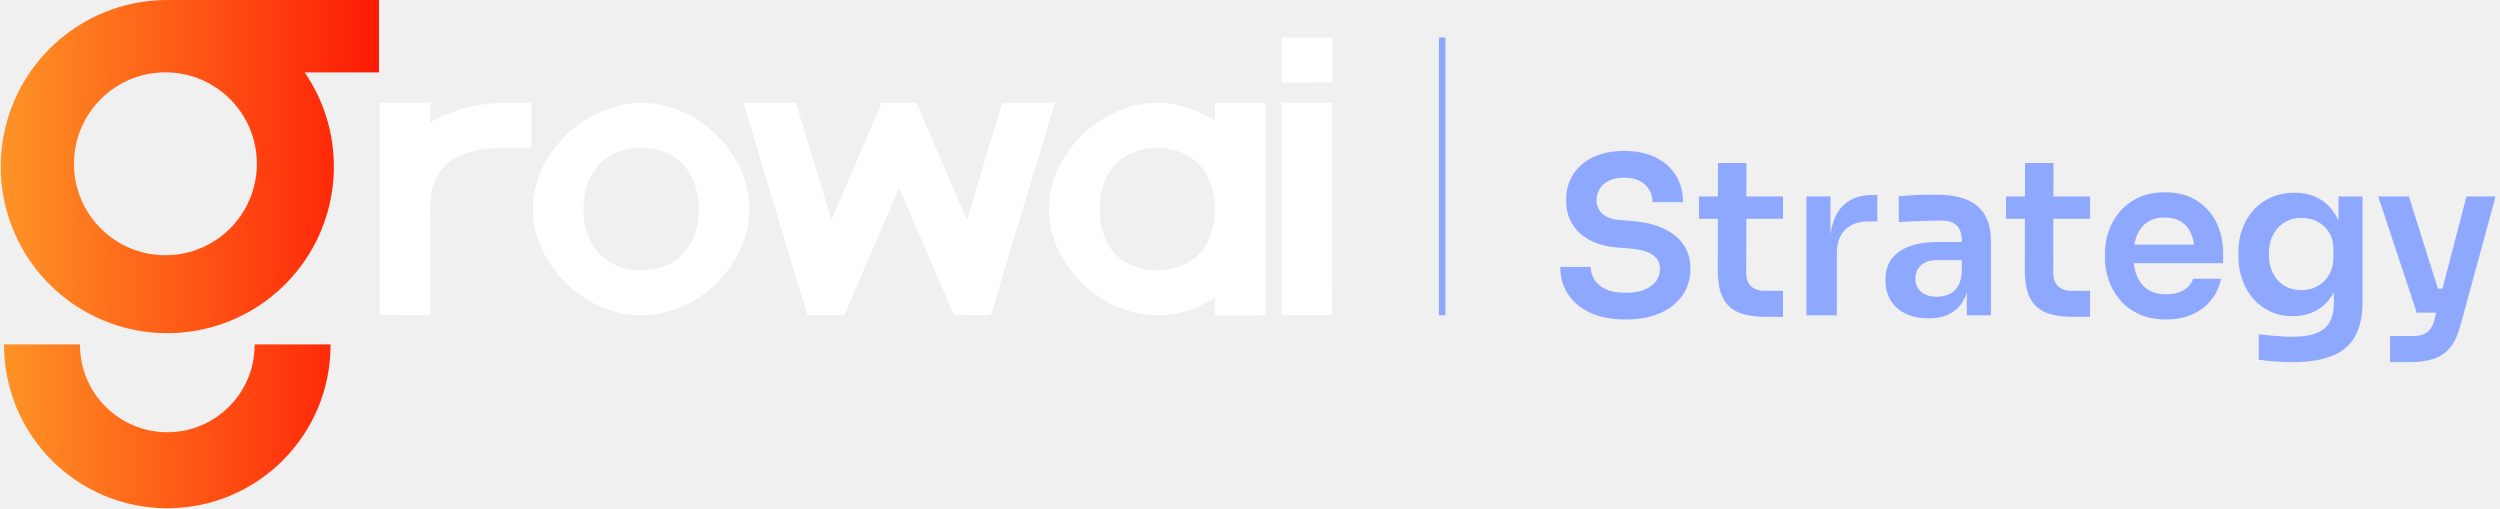
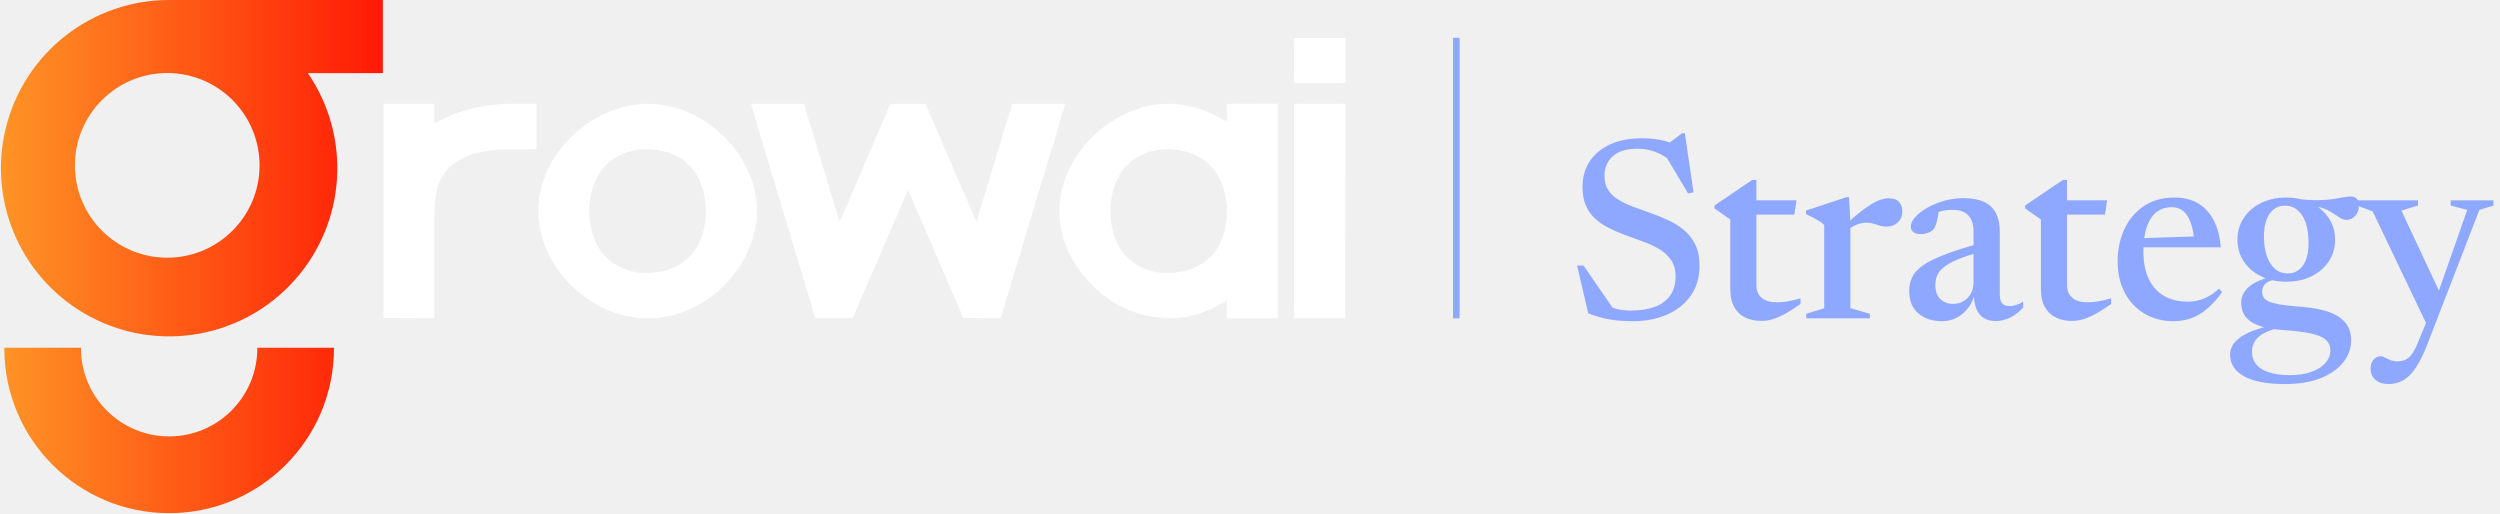
- <svg xmlns="http://www.w3.org/2000/svg" viewBox="0 0 1151.17 234.17" width="1151" height="234" role="img" aria-label="GrowAI Strategy">
+ <svg xmlns="http://www.w3.org/2000/svg" viewBox="0 0 1139.96 234.17" width="1140" height="234" role="img" aria-label="GrowAI Strategy">
  <defs>
    <linearGradient id="growai-g" gradientUnits="userSpaceOnUse" x1="0" y1="0" x2="174.28" y2="0">
      <stop offset="0" stop-color="#FE9426" />
      <stop offset="1" stop-color="#FF1A05" />
    </linearGradient>
  </defs>
  <path fill="url(#growai-g)" fill-rule="evenodd" d="M76.75 0H174.28V33.37H140.06A76.75 76.75 0 1 1 76.75 0ZM118.01 75.46A42.13 42.13 0 1 0 33.75 75.46A42.13 42.13 0 1 0 118.01 75.46ZM1.53 158.67V158.95A75.22 75.22 0 0 0 151.97 158.95V158.67H116.98V158.91A40.23 40.23 0 0 1 36.52 158.91V158.67Z" />
  <path fill="#FFFFFF" fill-rule="evenodd" d="M613.6 37.9L590.2 38C590.1 36.6 590.1 35.2 590.1 33.8C590.1 31.8 590.1 29.8 590.1 27.8C590.1 25.7 590.1 23.6 590.1 21.4C590.1 20 590.1 18.6 590.2 17.3L613.6 17.3L613.6 37.9ZM197.7 145.2L174.6 145.1L174.6 47.4L197.8 47.4L197.8 56.4C199.4 55.7 200.9 54.7 202.5 54C205.4 52.6 208.3 51.4 211.4 50.5C217.7 48.6 224.2 47.6 230.8 47.4C232.8 47.3 234.8 47.4 236.8 47.4C239.4 47.4 241.9 47.3 244.4 47.4L244.4 68C242.4 68.2 240.3 68.1 238.3 68.1C230.3 68.1 222.3 68 214.7 70.5C212.4 71.3 210.2 72.3 208.2 73.6C206.8 74.5 205.4 75.6 204.3 76.8C197.8 83.6 197.8 92.1 197.8 100.9C197.8 110.6 197.8 120.3 197.8 130.1C197.8 133.3 197.8 136.5 197.8 139.7C197.8 141.5 197.9 143.4 197.7 145.2ZM297.4 145.2C295.8 145.2 294.2 145.3 292.6 145.2C286.2 144.8 279.8 143.1 274.1 140.2C253.6 130 240 106.3 247.1 83.7C248.9 77.8 251.9 72.3 255.7 67.5C260.1 62 265.5 57.3 271.6 53.9C278.3 50.1 285.2 48.1 292.8 47.4C298.5 47.2 304.1 47.9 309.6 49.7C329 56.2 344.8 75.1 345 95.9C345.1 113.2 334.4 129.4 319.9 138.2C314.3 141.6 308 143.9 301.6 144.8C300.2 145 298.8 145.1 297.4 145.2ZM456.1 145.2L439.2 145.1C433.5 132.1 427.9 119 422.3 106C420.5 101.9 418.7 97.8 417 93.8C416.2 91.8 414.9 88.5 413.9 86.8L388.7 145.1C386.7 145.3 384.6 145.2 382.5 145.2C378.9 145.2 375.3 145.2 371.7 145.2C370.9 143 370.3 140.6 369.6 138.2C368.2 133.9 366.9 129.5 365.6 125.2C361.9 112.8 358.2 100.4 354.4 88.1C351.8 79.2 349.1 70.4 346.4 61.5C345.5 58.4 344.6 55.4 343.7 52.3C343.2 50.6 342.6 49 342.4 47.4L366.4 47.4C367.1 49.2 367.6 51.1 368.1 53C368.9 55.7 369.8 58.4 370.6 61.2C373.1 69.6 375.7 78 378.2 86.4C379.2 89.6 380.1 92.8 381.1 96C381.6 97.7 382 99.5 382.8 101.1L405.9 47.4L421.9 47.4L445.1 101.1C445.9 99.5 446.3 97.5 446.8 95.8C447.8 92.6 448.7 89.5 449.7 86.3C452.3 77.7 454.9 69 457.5 60.4C458.3 57.7 459.1 55.1 459.9 52.4C460.4 50.7 460.9 49 461.5 47.4L485.5 47.4C485.2 49.2 484.6 51 484 52.8C483 56.2 482.1 59.5 481.1 62.9C478.3 71.8 475.6 80.8 472.9 89.8C469.3 101.9 465.6 114.1 461.9 126.3C460.7 130.4 459.4 134.5 458.2 138.6C457.5 140.8 457 143.1 456.1 145.2ZM582.7 145.2C581.1 145.3 579.4 145.3 577.7 145.3C575.1 145.3 572.5 145.3 569.9 145.3C567.8 145.3 565.7 145.3 563.5 145.3C562.2 145.3 560.8 145.3 559.4 145.2L559.4 137.2C558.4 137.7 557.6 138.2 556.7 138.8C555.2 139.6 553.6 140.4 552.1 141.1C545.9 143.9 539 145.5 532.3 145.2C523.9 144.9 516.4 142.9 509.1 138.7C502.7 135 497 130 492.6 124C488.6 118.7 485.6 112.6 484.1 106.1C477.6 78.9 500 51.9 526.5 47.8C538 46.1 549.6 49.3 559.3 55.6C559.6 53.7 559.4 49.6 559.4 47.5C561.5 47.2 566.1 47.4 568.5 47.4C573.2 47.4 578 47.2 582.7 47.4L582.7 145.2ZM613.4 145.2L590.2 145.2C590.1 143.7 590.1 142.2 590.1 140.7C590.1 138.4 590.1 136.1 590.1 133.9C590.1 126.8 590.1 119.7 590.1 112.6C590.1 90.9 590.1 69.2 590.1 47.4C591.5 47.3 592.9 47.4 594.3 47.4C596.4 47.4 598.6 47.4 600.7 47.4C603.3 47.4 605.9 47.4 608.5 47.4C610.2 47.4 611.8 47.3 613.5 47.4L613.4 145.2ZM296 124.5C302.7 124.4 309.4 122 314.1 117.2C316.4 115 318.1 112.2 319.3 109.3C323.5 99 322.3 84.2 314.5 75.9C309.2 70.2 301.9 68.1 294.3 68.1C289.8 68.2 285.4 69.2 281.5 71.3C272.3 76.3 268.5 86.4 268.5 96.4C268.5 103.1 270.2 110 274.4 115.4C279.5 121.8 287.9 125.1 296 124.5ZM533.7 124.5C540.8 124.4 547.9 121.7 552.7 116.4C561.9 106.1 561.7 85.8 552.1 75.8C546.8 70.2 539.6 68.1 532 68.1C527.7 68.2 523.5 69.1 519.7 71.1C510.2 76 506.3 86.2 506.3 96.4C506.3 102.9 507.8 109.6 511.8 114.9C516.8 121.6 525.4 125.1 533.7 124.5Z" />
  <rect x="662.63" y="17.27" width="3" height="128" fill="#8FA8FF" />
-   <path fill="#8FA8FF" d="M748.76 147.19Q738.98 147.19 732.28 144.06Q725.57 140.93 722.04 135.44Q718.51 129.94 718.51 122.99H732.53Q732.53 125.91 734.14 128.68Q735.75 131.46 739.33 133.17Q742.91 134.88 748.76 134.88Q754 134.88 757.53 133.37Q761.06 131.86 762.78 129.39Q764.49 126.92 764.49 123.79Q764.49 119.86 761.16 117.49Q757.84 115.12 750.88 114.52L744.43 114.01Q733.84 113.11 727.54 107.41Q721.23 101.71 721.23 92.33Q721.23 85.28 724.56 80.18Q727.89 75.09 733.89 72.32Q739.89 69.55 747.95 69.55Q756.32 69.55 762.37 72.47Q768.42 75.39 771.75 80.69Q775.08 85.98 775.08 93.14H761.06Q761.06 90.12 759.6 87.54Q758.14 84.97 755.26 83.41Q752.39 81.85 747.95 81.85Q743.72 81.85 740.9 83.26Q738.07 84.67 736.66 87.09Q735.25 89.51 735.25 92.33Q735.25 95.76 737.77 98.33Q740.29 100.9 745.74 101.31L752.19 101.91Q760.05 102.52 766 105.24Q771.95 107.96 775.23 112.6Q778.51 117.24 778.51 123.79Q778.51 130.75 774.88 136.04Q771.25 141.34 764.54 144.26Q757.84 147.19 748.76 147.19ZM813.29 145.98Q805.73 145.98 800.84 144.01Q795.95 142.04 793.53 137.35Q791.11 132.67 791.11 124.7L791.21 75.09H804.32L804.22 125.61Q804.22 129.64 806.39 131.81Q808.55 133.98 812.59 133.98H821.16V145.98ZM782.44 100.8V90.52H821.16V100.8ZM831.95 145.27V90.52H843.04V113.71H842.73Q842.73 101.91 847.78 95.86Q852.82 89.81 862.6 89.81H864.62V102.01H860.78Q853.73 102.01 849.84 105.8Q845.96 109.58 845.96 116.74V145.27ZM905.85 145.27V129.04H903.54V110.99Q903.54 106.25 901.22 103.93Q898.9 101.61 894.06 101.61Q891.54 101.61 888.01 101.71Q884.48 101.81 880.9 101.96Q877.32 102.11 874.5 102.32V90.42Q876.82 90.22 879.74 90.02Q882.66 89.81 885.74 89.76Q888.81 89.71 891.54 89.71Q900.01 89.71 905.6 91.93Q911.2 94.15 914.07 98.89Q916.95 103.63 916.95 111.29V145.27ZM888.21 146.68Q882.26 146.68 877.77 144.56Q873.29 142.45 870.82 138.51Q868.35 134.58 868.35 129.04Q868.35 122.99 871.32 119.16Q874.29 115.32 879.69 113.41Q885.08 111.49 892.34 111.49H905.05V119.86H892.14Q887.3 119.86 884.73 122.23Q882.16 124.6 882.16 128.33Q882.16 132.06 884.73 134.38Q887.3 136.7 892.14 136.7Q895.07 136.7 897.54 135.64Q900.01 134.58 901.67 132.01Q903.33 129.44 903.54 125L906.96 128.94Q906.46 134.68 904.19 138.62Q901.92 142.55 897.94 144.61Q893.96 146.68 888.21 146.68ZM954.76 145.98Q947.19 145.98 942.3 144.01Q937.41 142.04 934.99 137.35Q932.57 132.67 932.57 124.7L932.68 75.09H945.78L945.68 125.61Q945.68 129.64 947.85 131.81Q950.02 133.98 954.05 133.98H962.62V145.98ZM923.9 100.8V90.52H962.62V100.8ZM997.61 147.19Q990.55 147.19 985.26 144.77Q979.96 142.35 976.49 138.26Q973.01 134.18 971.24 129.14Q969.48 124.1 969.48 118.85V116.94Q969.48 111.49 971.24 106.4Q973.01 101.31 976.49 97.33Q979.96 93.34 985.11 90.97Q990.25 88.6 997 88.6Q1005.88 88.6 1011.88 92.49Q1017.88 96.37 1020.9 102.67Q1023.93 108.97 1023.93 116.23V121.27H975.43V112.7H1015.15L1010.82 116.94Q1010.82 111.69 1009.31 107.96Q1007.79 104.23 1004.72 102.22Q1001.64 100.2 997 100.2Q992.37 100.2 989.14 102.32Q985.91 104.43 984.25 108.42Q982.59 112.4 982.59 117.95Q982.59 123.09 984.2 127.07Q985.81 131.05 989.14 133.32Q992.47 135.59 997.61 135.59Q1002.75 135.59 1005.98 133.52Q1009.21 131.46 1010.11 128.43H1023.02Q1021.81 134.08 1018.38 138.31Q1014.95 142.55 1009.66 144.87Q1004.37 147.19 997.61 147.19ZM1055.99 166.85Q1052.06 166.85 1047.97 166.55Q1043.89 166.24 1040.36 165.74V154.04Q1043.99 154.45 1048.13 154.8Q1052.26 155.15 1055.89 155.15Q1062.65 155.15 1066.83 153.54Q1071.01 151.92 1072.98 148.45Q1074.95 144.97 1074.95 139.62V128.83L1077.97 121.98Q1077.67 129.54 1074.85 134.83Q1072.02 140.13 1067.18 142.9Q1062.34 145.67 1055.99 145.67Q1050.34 145.67 1045.76 143.56Q1041.17 141.44 1037.89 137.71Q1034.61 133.98 1032.8 128.94Q1030.98 123.89 1030.98 118.15V116.03Q1030.98 110.28 1032.85 105.29Q1034.72 100.3 1038.14 96.57Q1041.57 92.84 1046.31 90.82Q1051.05 88.81 1056.8 88.81Q1063.55 88.81 1068.54 91.73Q1073.53 94.65 1076.36 100.2Q1079.18 105.74 1079.48 113.81L1077.06 114.21V90.52H1088.16V138.82Q1088.16 148.8 1084.73 154.95Q1081.3 161.1 1074.19 163.97Q1067.08 166.85 1055.99 166.85ZM1060.02 133.67Q1064.06 133.67 1067.38 131.86Q1070.71 130.04 1072.73 126.62Q1074.74 123.19 1074.74 118.35V114.82Q1074.74 110.18 1072.68 106.95Q1070.61 103.73 1067.28 102.06Q1063.96 100.4 1060.02 100.4Q1055.59 100.4 1052.21 102.47Q1048.83 104.53 1046.92 108.27Q1045 112 1045 117.14Q1045 122.18 1046.92 125.91Q1048.83 129.64 1052.21 131.66Q1055.59 133.67 1060.02 133.67ZM1100.86 166.85V154.85H1111.14Q1114.07 154.85 1116.03 154.09Q1118 153.34 1119.31 151.67Q1120.62 150.01 1121.33 147.08L1136.05 90.52H1149.46L1133.23 150.11Q1131.61 156.26 1128.69 159.94Q1125.76 163.62 1121.18 165.23Q1116.59 166.85 1109.83 166.85ZM1117.9 144.06V132.97H1129.6V144.06ZM1113.16 144.06 1095.41 90.52H1109.53L1126.37 144.06Z" />
+   <path fill="#8FA8FF" d="M768.54 68.05 760.04 66.16 767.18 60.78H768.42L772.38 87.77L769.9 88.3L758.68 69.46L761.81 73.3Q758.45 70.58 754.73 69.23Q751.01 67.87 746.87 67.87Q739.32 67.87 735.54 71.26Q731.76 74.66 731.76 80.27Q731.76 84.1 733.44 86.7Q735.13 89.3 738.05 91.1Q740.97 92.9 744.69 94.29Q748.41 95.68 752.42 97.09Q756.5 98.51 760.48 100.31Q764.47 102.11 767.78 104.77Q771.08 107.43 773.09 111.41Q775.1 115.4 775.1 121.3Q775.1 129.27 771.11 134.91Q767.13 140.55 760.31 143.56Q753.49 146.57 744.81 146.57Q738.85 146.57 734.12 145.77Q729.4 144.97 724.32 142.97L719.24 121.18H722.2L737.43 143.32L726.92 136.59Q731.7 139.19 735.51 140.46Q739.32 141.73 743.57 141.73Q750.24 141.73 754.85 139.96Q759.45 138.19 761.81 134.73Q764.17 131.28 764.17 126.2Q764.17 121.65 762.11 118.64Q760.04 115.63 756.65 113.62Q753.25 111.62 749.18 110.17Q745.1 108.72 741.15 107.25Q737.19 105.77 733.68 104Q730.17 102.23 727.48 99.78Q724.79 97.33 723.26 93.82Q721.72 90.3 721.72 85.4Q721.72 78.55 725.03 73.57Q728.34 68.58 734.45 65.83Q740.56 63.09 748.88 63.09Q754.37 63.09 759.04 64.27Q763.7 65.45 768.54 68.05ZM801.07 130.1Q801.07 133.93 803.52 135.94Q805.97 137.95 810.46 137.95Q812.76 137.95 815.36 137.51Q817.96 137.06 821.21 136.12V138.72Q816.9 141.73 813.77 143.41Q810.64 145.09 808.16 145.77Q805.68 146.45 803.32 146.45Q799.18 146.45 796 144.92Q792.81 143.38 790.98 140.16Q789.15 136.95 789.15 131.99V100.16L781.94 95.09V93.79Q783.07 92.96 784.57 91.96Q786.08 90.95 787.82 89.8Q789.56 88.65 791.42 87.35Q793.28 86.05 795.26 84.72Q797.24 83.4 799.18 82.1H801.07V93.2ZM796.47 97.92V91.43H819.38L818.37 97.92ZM861.53 90.48Q864.66 90.48 866.17 92.13Q867.67 93.79 867.67 96.38Q867.67 99.57 865.6 101.49Q863.54 103.41 860.47 103.41Q858.81 103.41 857.4 102.97Q855.98 102.53 854.5 102.08Q853.03 101.64 851.2 101.64Q849.72 101.64 848.19 102.05Q846.65 102.47 845.21 103.26Q843.76 104.06 842.46 105.18L841.58 102.7Q845.35 99.16 848.34 96.83Q851.32 94.5 853.68 93.08Q856.04 91.66 857.96 91.07Q859.88 90.48 861.53 90.48ZM843.94 101.34V140.61L852.85 143.2V145.27H823.8V143.2L832.01 140.66V102.7Q831.18 101.82 830.03 101.08Q828.88 100.34 827.32 99.51Q825.75 98.69 823.69 97.68V96.09L842.22 89.95H843.35ZM903.45 110.91 904.1 114.75Q897.43 116.52 893.24 118.26Q889.04 120 886.77 121.8Q884.5 123.6 883.61 125.61Q882.73 127.62 882.73 130.1Q882.73 134.35 885.06 136.5Q887.39 138.66 890.81 138.66Q893.47 138.66 895.57 137.42Q897.66 136.18 898.9 133.99Q900.14 131.81 900.14 128.97V105.48Q900.14 100.93 897.81 98.33Q895.48 95.74 890.34 95.74Q888.28 95.74 885.91 96.21Q883.55 96.68 881.72 97.57L884.5 94.55Q884.26 96.92 883.88 98.95Q883.49 100.99 882.99 102.44Q882.49 103.88 881.84 104.71Q880.9 105.71 879.33 106.27Q877.77 106.83 876.11 106.83Q873.93 106.83 872.72 105.95Q871.51 105.06 871.51 103.47Q871.51 101.29 873.6 98.98Q875.7 96.68 879.18 94.73Q882.67 92.78 886.92 91.6Q891.17 90.42 895.42 90.42Q901.5 90.42 905.19 92.25Q908.88 94.08 910.5 97.48Q912.13 100.87 912.13 105.6V134.58Q912.13 136.3 912.63 137.45Q913.13 138.6 914.14 139.13Q915.14 139.66 916.56 139.66Q918.03 139.66 919.63 139.16Q921.22 138.66 922.81 137.65V140.31Q919.63 143.73 916.47 145.12Q913.31 146.51 910.3 146.51Q906.87 146.51 904.69 145.06Q902.5 143.62 901.44 140.9Q900.38 138.19 900.26 134.47L900.67 134.17Q899.73 137.95 897.57 140.72Q895.42 143.5 892.38 145.03Q889.34 146.57 885.74 146.57Q879.18 146.57 874.99 143.03Q870.8 139.48 870.8 132.75Q870.8 129.27 872.13 126.5Q873.46 123.72 876.94 121.21Q880.42 118.7 886.86 116.22Q893.29 113.74 903.45 110.91ZM942.83 130.1Q942.83 133.93 945.28 135.94Q947.73 137.95 952.22 137.95Q954.52 137.95 957.12 137.51Q959.71 137.06 962.96 136.12V138.72Q958.65 141.73 955.52 143.41Q952.39 145.09 949.91 145.77Q947.43 146.45 945.07 146.45Q940.94 146.45 937.75 144.92Q934.56 143.38 932.73 140.16Q930.9 136.95 930.9 131.99V100.16L923.7 95.09V93.79Q924.82 92.96 926.33 91.96Q927.83 90.95 929.57 89.8Q931.32 88.65 933.18 87.35Q935.04 86.05 937.01 84.72Q938.99 83.4 940.94 82.1H942.83V93.2ZM938.22 97.92V91.43H961.13L960.13 97.92ZM991.83 90.13Q998.09 90.13 1002.61 92.78Q1007.12 95.44 1009.75 100.52Q1012.38 105.6 1012.97 112.86H975.54L975.6 108.72L1006.36 107.72L1000.92 110.38Q1000.51 105.18 999.27 101.67Q998.03 98.16 995.91 96.36Q993.78 94.55 990.53 94.55Q986.64 94.55 983.74 96.74Q980.85 98.92 979.26 103.41Q977.66 107.9 977.66 114.75Q977.66 122.24 980.14 127.35Q982.62 132.46 987.14 135.06Q991.65 137.65 997.85 137.65Q1000.51 137.65 1002.96 137Q1005.41 136.35 1007.71 135.03Q1010.02 133.7 1012.14 131.69L1013.62 133.28Q1010.31 137.83 1006.89 140.78Q1003.46 143.73 999.65 145.15Q995.85 146.57 991.36 146.57Q983.98 146.57 978.19 143.14Q972.41 139.72 969.16 133.58Q965.91 127.44 965.91 119.23Q965.91 111.26 968.95 104.65Q971.99 98.04 977.81 94.08Q983.63 90.13 991.83 90.13ZM1042.19 175.26Q1035.88 175.26 1031.18 174.32Q1026.49 173.37 1023.39 171.6Q1020.29 169.83 1018.75 167.35Q1017.22 164.87 1017.22 161.8Q1017.22 159.56 1018.4 157.52Q1019.58 155.48 1022.24 153.68Q1024.89 151.88 1029.2 150.38Q1033.51 148.87 1039.77 147.63H1043.73V148.87Q1037.29 149.82 1033.69 151.53Q1030.09 153.24 1028.64 155.54Q1027.2 157.85 1027.2 160.56Q1027.2 163.87 1029.15 166.26Q1031.09 168.65 1034.93 169.92Q1038.77 171.19 1044.44 171.19Q1050.22 171.19 1054.38 169.68Q1058.55 168.18 1060.76 165.58Q1062.98 162.98 1062.98 159.91Q1062.98 157.61 1061.82 156.04Q1060.67 154.48 1058.16 153.42Q1055.65 152.35 1051.49 151.68Q1047.33 151 1041.25 150.58Q1035.52 150.17 1031.8 149.05Q1028.08 147.93 1026.02 146.27Q1023.95 144.62 1023.12 142.52Q1022.3 140.43 1022.3 138.01Q1022.3 133.58 1026.28 130.51Q1030.27 127.44 1037.29 126.08L1038.71 127.5Q1035.11 127.85 1033.48 129.36Q1031.86 130.86 1031.86 133.05Q1031.86 134.52 1032.45 135.62Q1033.04 136.71 1034.75 137.51Q1036.47 138.3 1039.77 138.89Q1043.08 139.48 1048.51 139.9Q1054.47 140.31 1058.93 141.37Q1063.39 142.44 1066.4 144.3Q1069.41 146.16 1070.95 148.87Q1072.48 151.59 1072.48 155.31Q1072.48 160.62 1069 165.17Q1065.51 169.71 1058.75 172.49Q1051.99 175.26 1042.19 175.26ZM1042.84 128.56Q1036.41 128.56 1031.36 126.08Q1026.31 123.6 1023.45 119.26Q1020.58 114.92 1020.58 109.37Q1020.58 103.71 1023.51 99.37Q1026.43 95.03 1031.48 92.58Q1036.53 90.13 1042.84 90.13Q1047.8 90.13 1051.91 91.6Q1056.01 93.08 1058.96 95.71Q1061.91 98.33 1063.54 101.82Q1065.16 105.3 1065.16 109.31Q1065.16 114.98 1062.24 119.32Q1059.31 123.66 1054.3 126.11Q1049.28 128.56 1042.84 128.56ZM1043.73 124.78Q1048.39 124.61 1050.81 120.65Q1053.23 116.69 1053 109.85Q1052.82 102.11 1049.84 97.92Q1046.86 93.73 1041.96 93.85Q1037.47 94.02 1034.99 97.98Q1032.51 101.93 1032.69 108.78Q1032.92 116.46 1035.91 120.68Q1038.89 124.9 1043.73 124.78ZM1050.4 93.79 1048.39 90.84Q1053.88 91.43 1057.75 91.34Q1061.62 91.25 1064.24 90.84Q1066.87 90.42 1068.79 90.04Q1070.71 89.65 1072.3 89.65Q1074.02 89.65 1074.99 90.66Q1075.96 91.66 1075.96 93.91Q1075.96 96.86 1074.28 98.6Q1072.6 100.34 1070.47 100.34Q1068.82 100.34 1067.26 99.31Q1065.69 98.27 1063.62 96.95Q1061.56 95.62 1058.4 94.64Q1055.24 93.67 1050.4 93.79ZM1113.45 134.58 1107.31 148.81 1082.28 96.44 1075.08 93.79V91.43H1103V93.79L1095.39 96.09ZM1089.42 175.26Q1085.88 175.26 1083.61 173.37Q1081.34 171.48 1081.34 168.12Q1081.34 166.41 1081.99 165.17Q1082.64 163.93 1083.7 163.25Q1084.76 162.57 1085.76 162.57Q1086.83 162.57 1087.92 163.16Q1089.01 163.75 1090.4 164.31Q1091.79 164.87 1093.62 164.87Q1095.57 164.87 1097.07 164.25Q1098.58 163.63 1099.9 161.95Q1101.23 160.27 1102.59 157.14L1108.61 142.61L1111.74 134.82L1125.44 95.79L1117.88 93.79V91.43H1137.42V93.79L1130.99 95.79L1107.61 156.19Q1104.78 163.63 1102 167.76Q1099.23 171.9 1096.19 173.58Q1093.14 175.26 1089.42 175.26Z" />
</svg>
